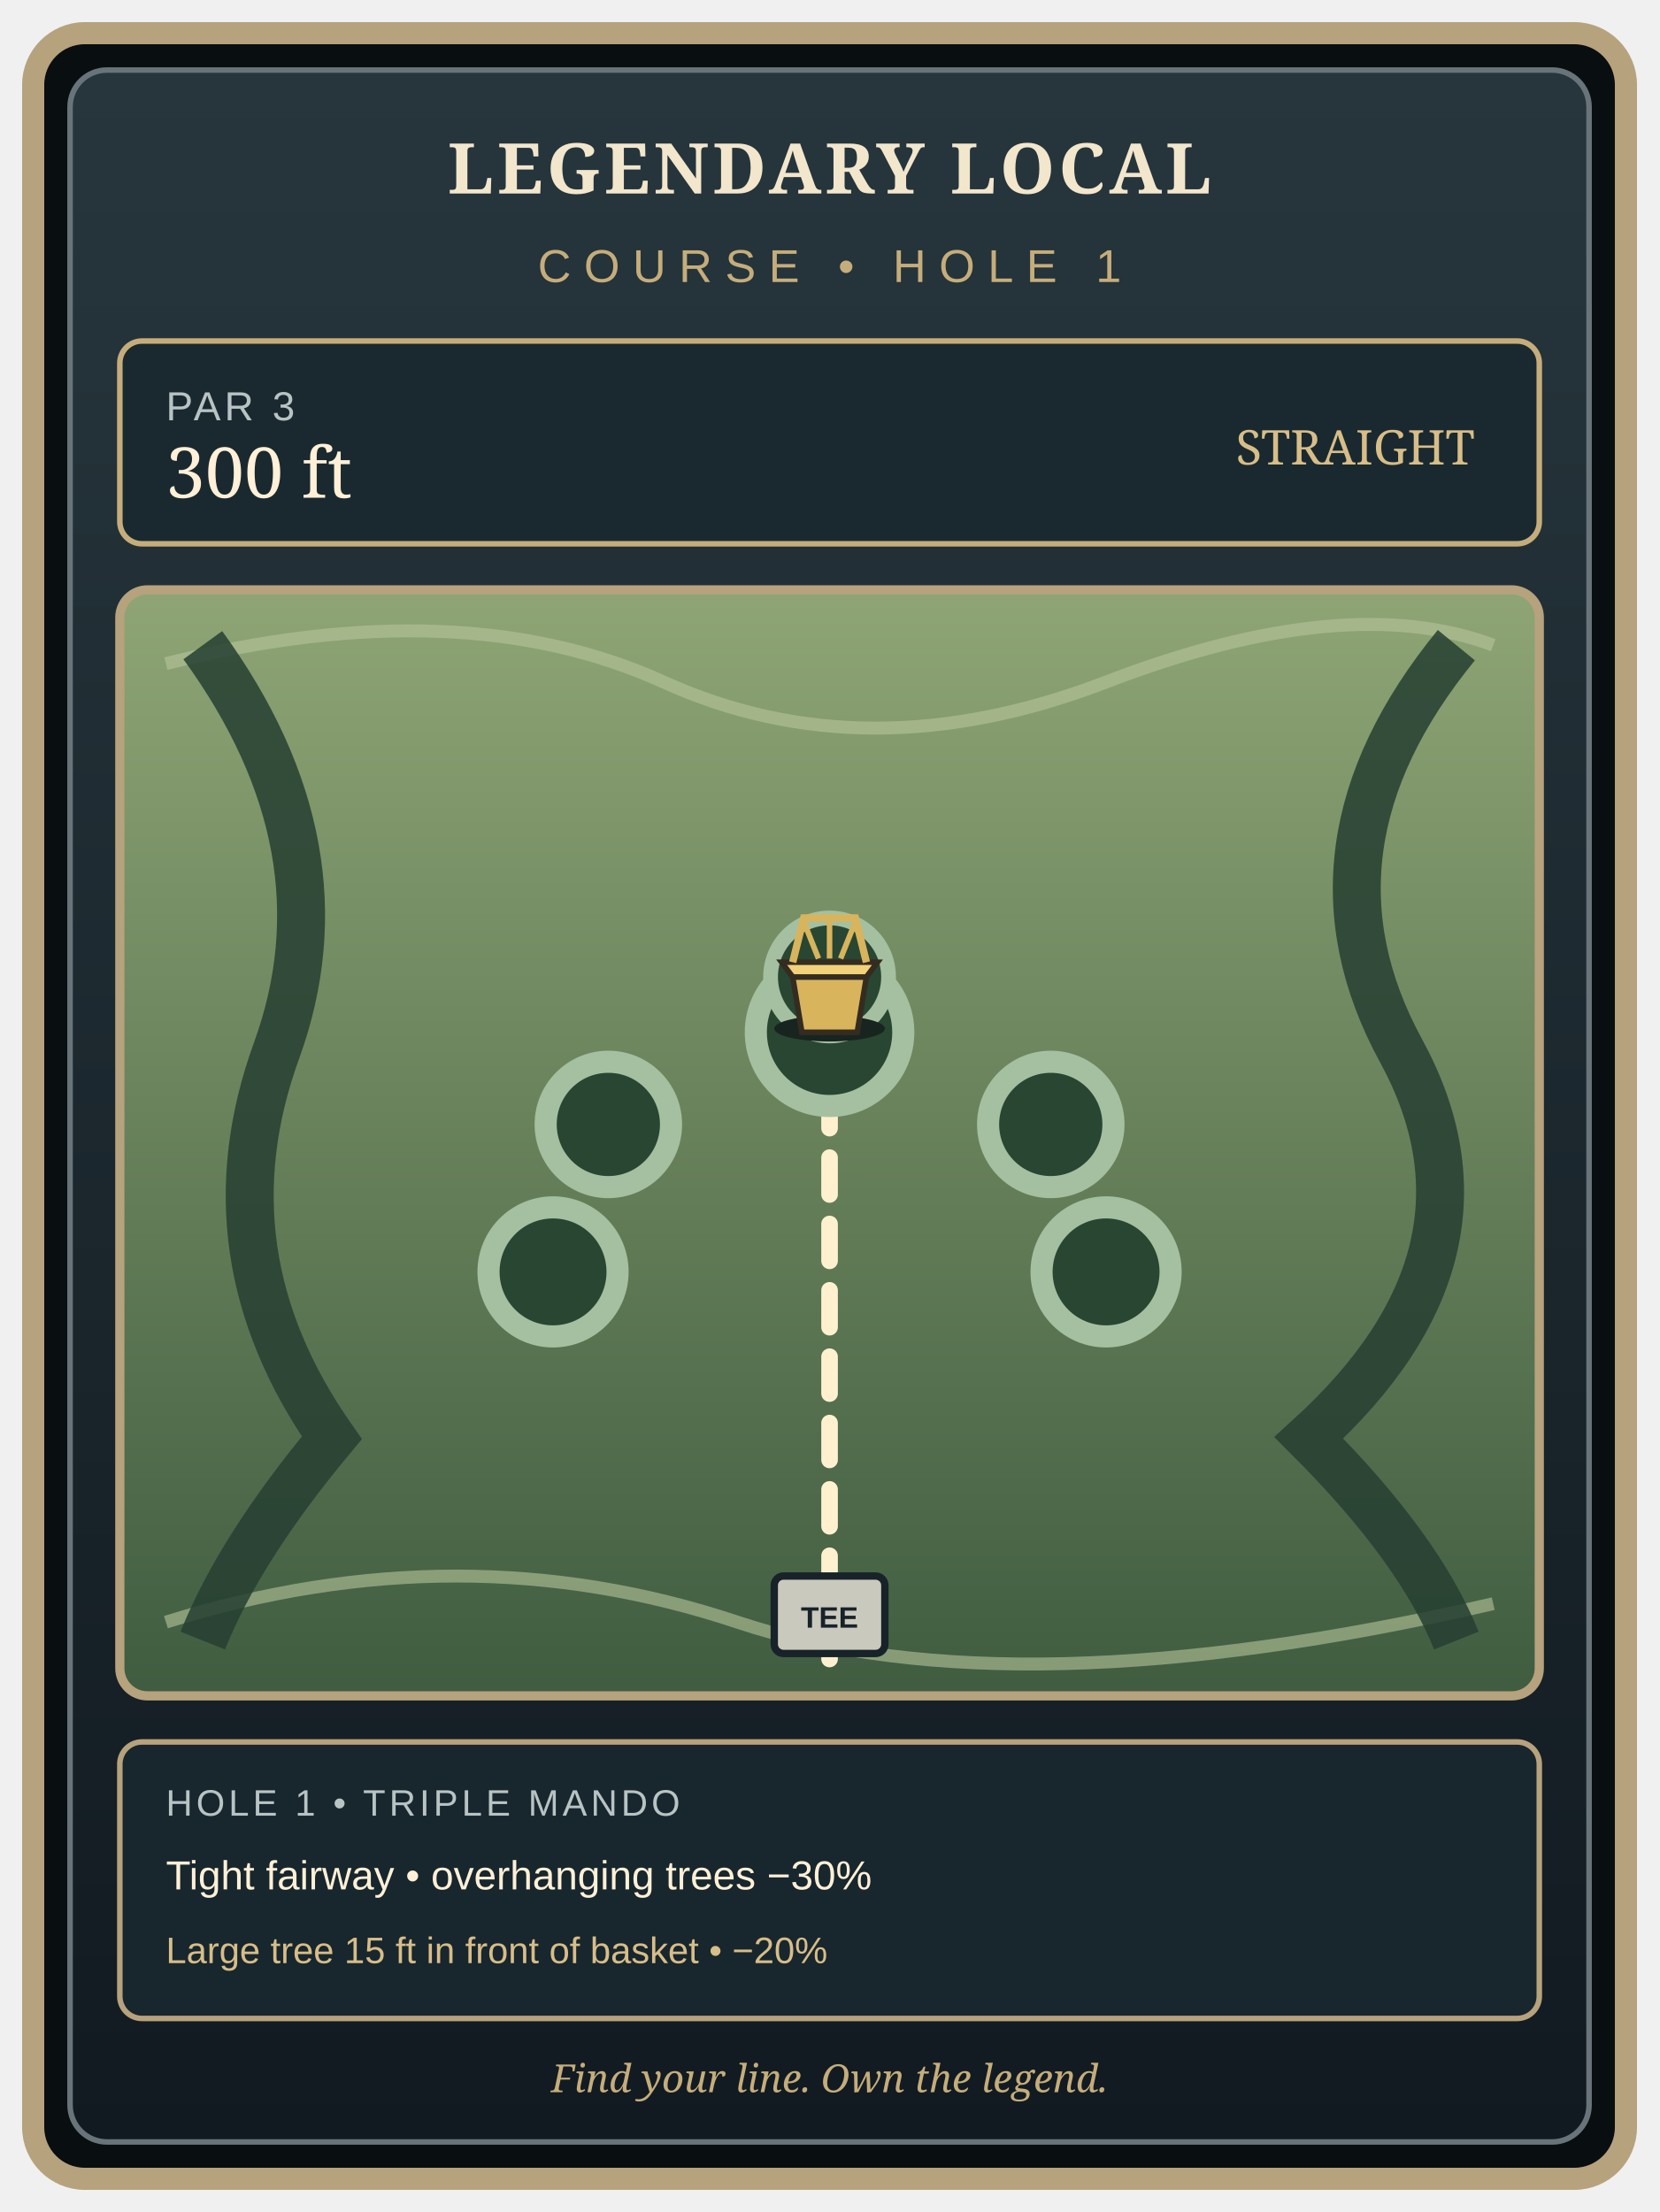
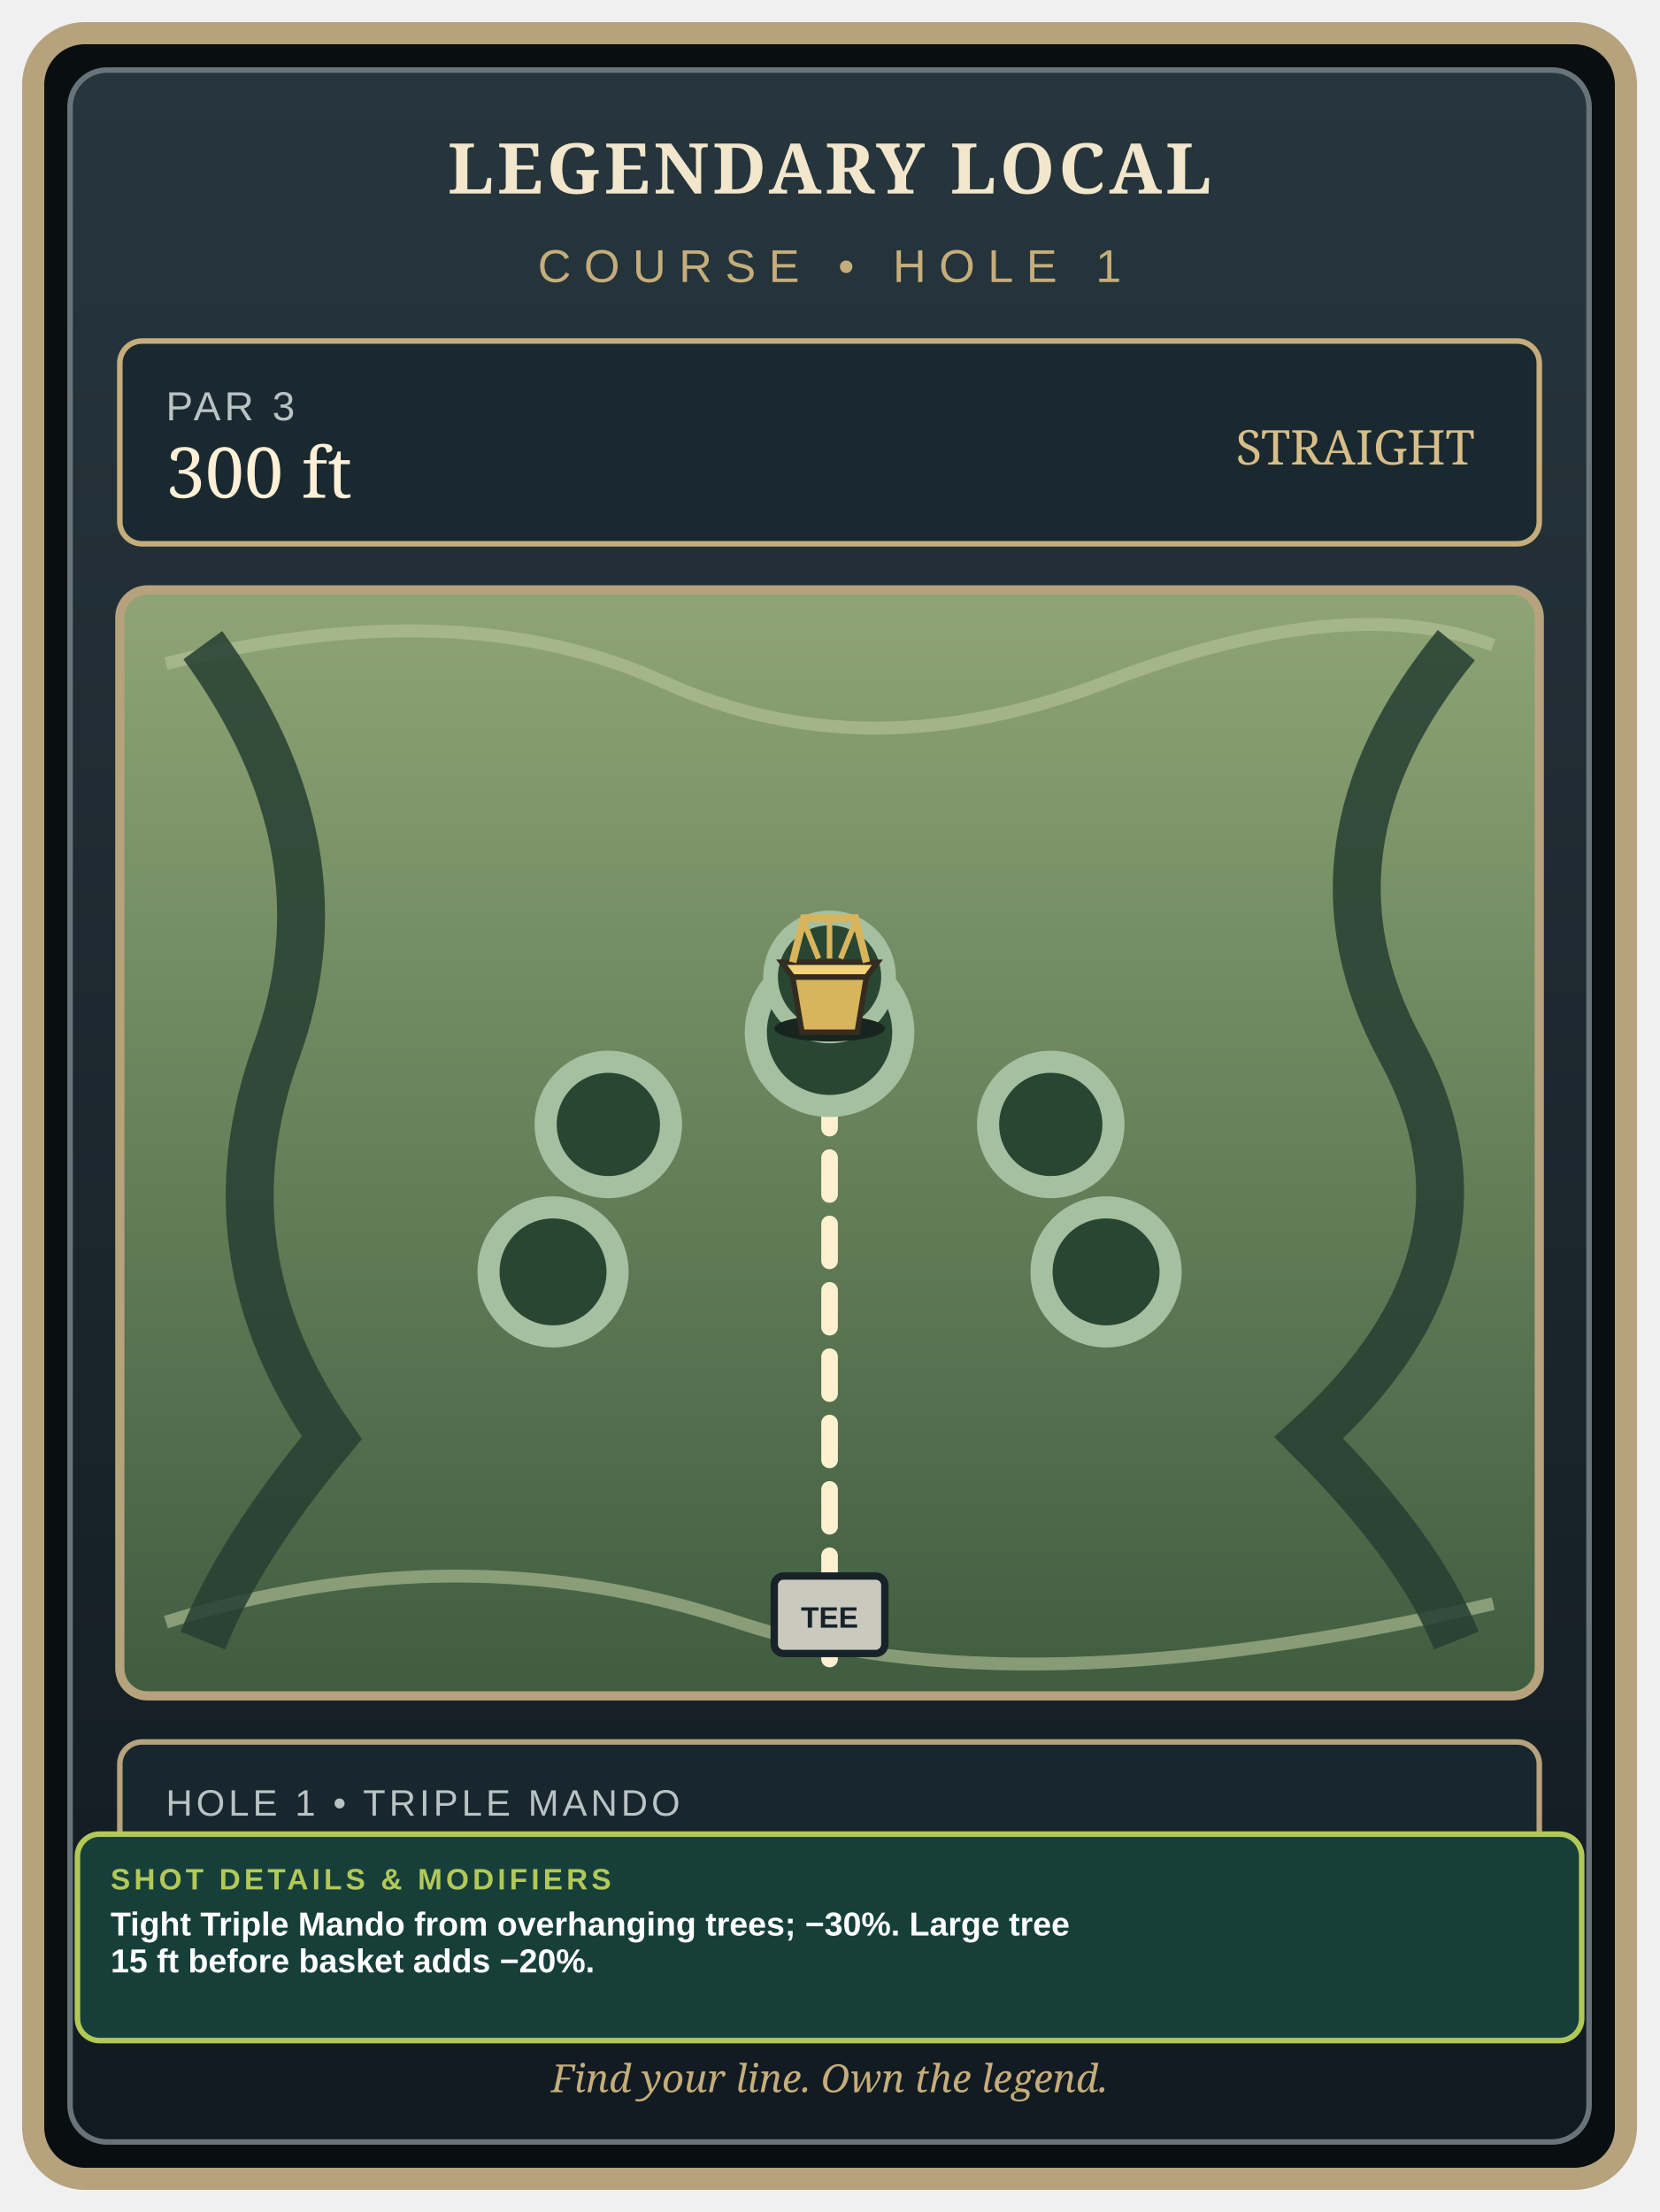
<svg xmlns="http://www.w3.org/2000/svg" viewBox="0 0 900 1200">
  <defs>
    <linearGradient id="bg" x2="0" y2="1">
      <stop stop-color="#27363d" />
      <stop offset="1" stop-color="#111a20" />
    </linearGradient>
    <linearGradient id="fairway" x2="0" y2="1">
      <stop stop-color="#8fa575" />
      <stop offset="1" stop-color="#3f5c40" />
    </linearGradient>
  </defs>
  <rect x="18" y="18" width="864" height="1164" rx="28" fill="#090e11" stroke="#b6a27d" stroke-width="12" />
  <rect x="38" y="38" width="824" height="1124" rx="20" fill="url(#bg)" stroke="#68747a" stroke-width="3" />
  <text x="450" y="105" text-anchor="middle" font-family="Georgia,serif" font-size="38" font-weight="bold" fill="#f2e6cc" letter-spacing="2">LEGENDARY LOCAL</text>
  <text x="450" y="153" text-anchor="middle" font-family="Arial,sans-serif" font-size="25" fill="#c5ad7b" letter-spacing="7">COURSE • HOLE 1</text>
  <rect x="65" y="185" width="770" height="110" rx="12" fill="#1a292f" stroke="#c5ad7b" stroke-width="3" />
  <text x="90" y="228" font-family="Arial,sans-serif" font-size="22" fill="#b8c3c4" letter-spacing="2">PAR 3</text>
  <text x="90" y="270" font-family="Georgia,serif" font-size="38" fill="#fff0d7">300 ft</text>
  <text x="800" y="252" text-anchor="end" font-family="Georgia,serif" font-size="26" fill="#d7bd88">STRAIGHT</text>
  <rect x="65" y="320" width="770" height="600" rx="15" fill="url(#fairway)" stroke="#b6a27d" stroke-width="5" />
  <path d="M90 360 Q250 320 360 370 T600 370 T810 350 M90 880 Q250 830 400 880 T810 870" fill="none" stroke="#b5c59a" stroke-width="7" opacity=".6" />
  <path d="M110 350 Q190 460 150 570 T180 780 Q130 840 110 890 M790 350 Q700 460 760 570 T710 780 Q770 840 790 890" fill="none" stroke="#263e31" stroke-width="26" opacity=".85" />
  <path d="M450 900 L450 790 L450 690 L450 570" fill="none" stroke="#fff1cf" stroke-width="9" stroke-dasharray="20 16" stroke-linecap="round" />
  <g stroke="#a5c0a0" stroke-width="12" fill="#284632">
    <circle cx="300" cy="690" r="35" />
    <circle cx="600" cy="690" r="35" />
    <circle cx="330" cy="610" r="34" />
    <circle cx="570" cy="610" r="34" />
    <circle cx="450" cy="560" r="40" />
  </g>
  <circle cx="450" cy="530" r="32" fill="#284632" stroke="#a5c0a0" stroke-width="8" />
  <rect x="420" y="855" width="60" height="42" rx="5" fill="#c9c9bd" stroke="#172229" stroke-width="4" />
  <text x="450" y="883" text-anchor="middle" font-family="Arial" font-size="16" font-weight="bold" fill="#172229">TEE</text>
  <g transform="translate(450 530)">
    <ellipse cx="0" cy="28" rx="30" ry="7" fill="#182420" />
    <path d="M-20 0 H20 L15 30 H-15Z" fill="#d8b45d" stroke="#342c20" stroke-width="3" />
    <path d="M-26 -8 H26 L20 0 H-20Z" fill="#f2d17b" stroke="#342c20" stroke-width="3" />
    <path d="M-20 -8 L-14 -32 H14 L20 -8" fill="none" stroke="#d8b45d" stroke-width="4" />
    <path d="M-14 -30 L-6 -10 M0 -30 L0 -10 M14 -30 L6 -10" stroke="#d8b45d" stroke-width="3" />
  </g>
  <rect x="65" y="945" width="770" height="150" rx="12" fill="#18262d" stroke="#b6a27d" stroke-width="3" />
  <text x="90" y="985" font-family="Arial,sans-serif" font-size="20" fill="#b8c3c4" letter-spacing="2">HOLE 1 • TRIPLE MANDO</text>
  <text x="90" y="1025" font-family="Arial,sans-serif" font-size="22" fill="#fff0d7">Tight fairway • overhanging trees −30%</text>
  <text x="90" y="1065" font-family="Arial,sans-serif" font-size="20" fill="#d7bd88">Large tree 15 ft in front of basket • −20%</text>
  <text x="450" y="1135" text-anchor="middle" font-family="Georgia,serif" font-size="21" font-style="italic" fill="#c5ad7b">Find your line. Own the legend.</text>
+   <g id="complete-hole-details">
+     <rect x="42" y="995" width="816" height="112" rx="12" fill="#173f3a" stroke="#b2c957" stroke-width="3" />
+     <text x="60" y="1025" font-family="Arial,sans-serif" font-size="16" font-weight="900" letter-spacing="2" fill="#b2c957">SHOT DETAILS &amp; MODIFIERS</text>
+     <text x="60" y="1050" font-family="Arial,sans-serif" font-size="18" font-weight="900" fill="#fff">Tight Triple Mando from overhanging trees; −30%. Large tree</text>
+     <text x="60" y="1070" font-family="Arial,sans-serif" font-size="18" font-weight="700" fill="#fff">15 ft before basket adds −20%.</text>
+   </g>
</svg>
